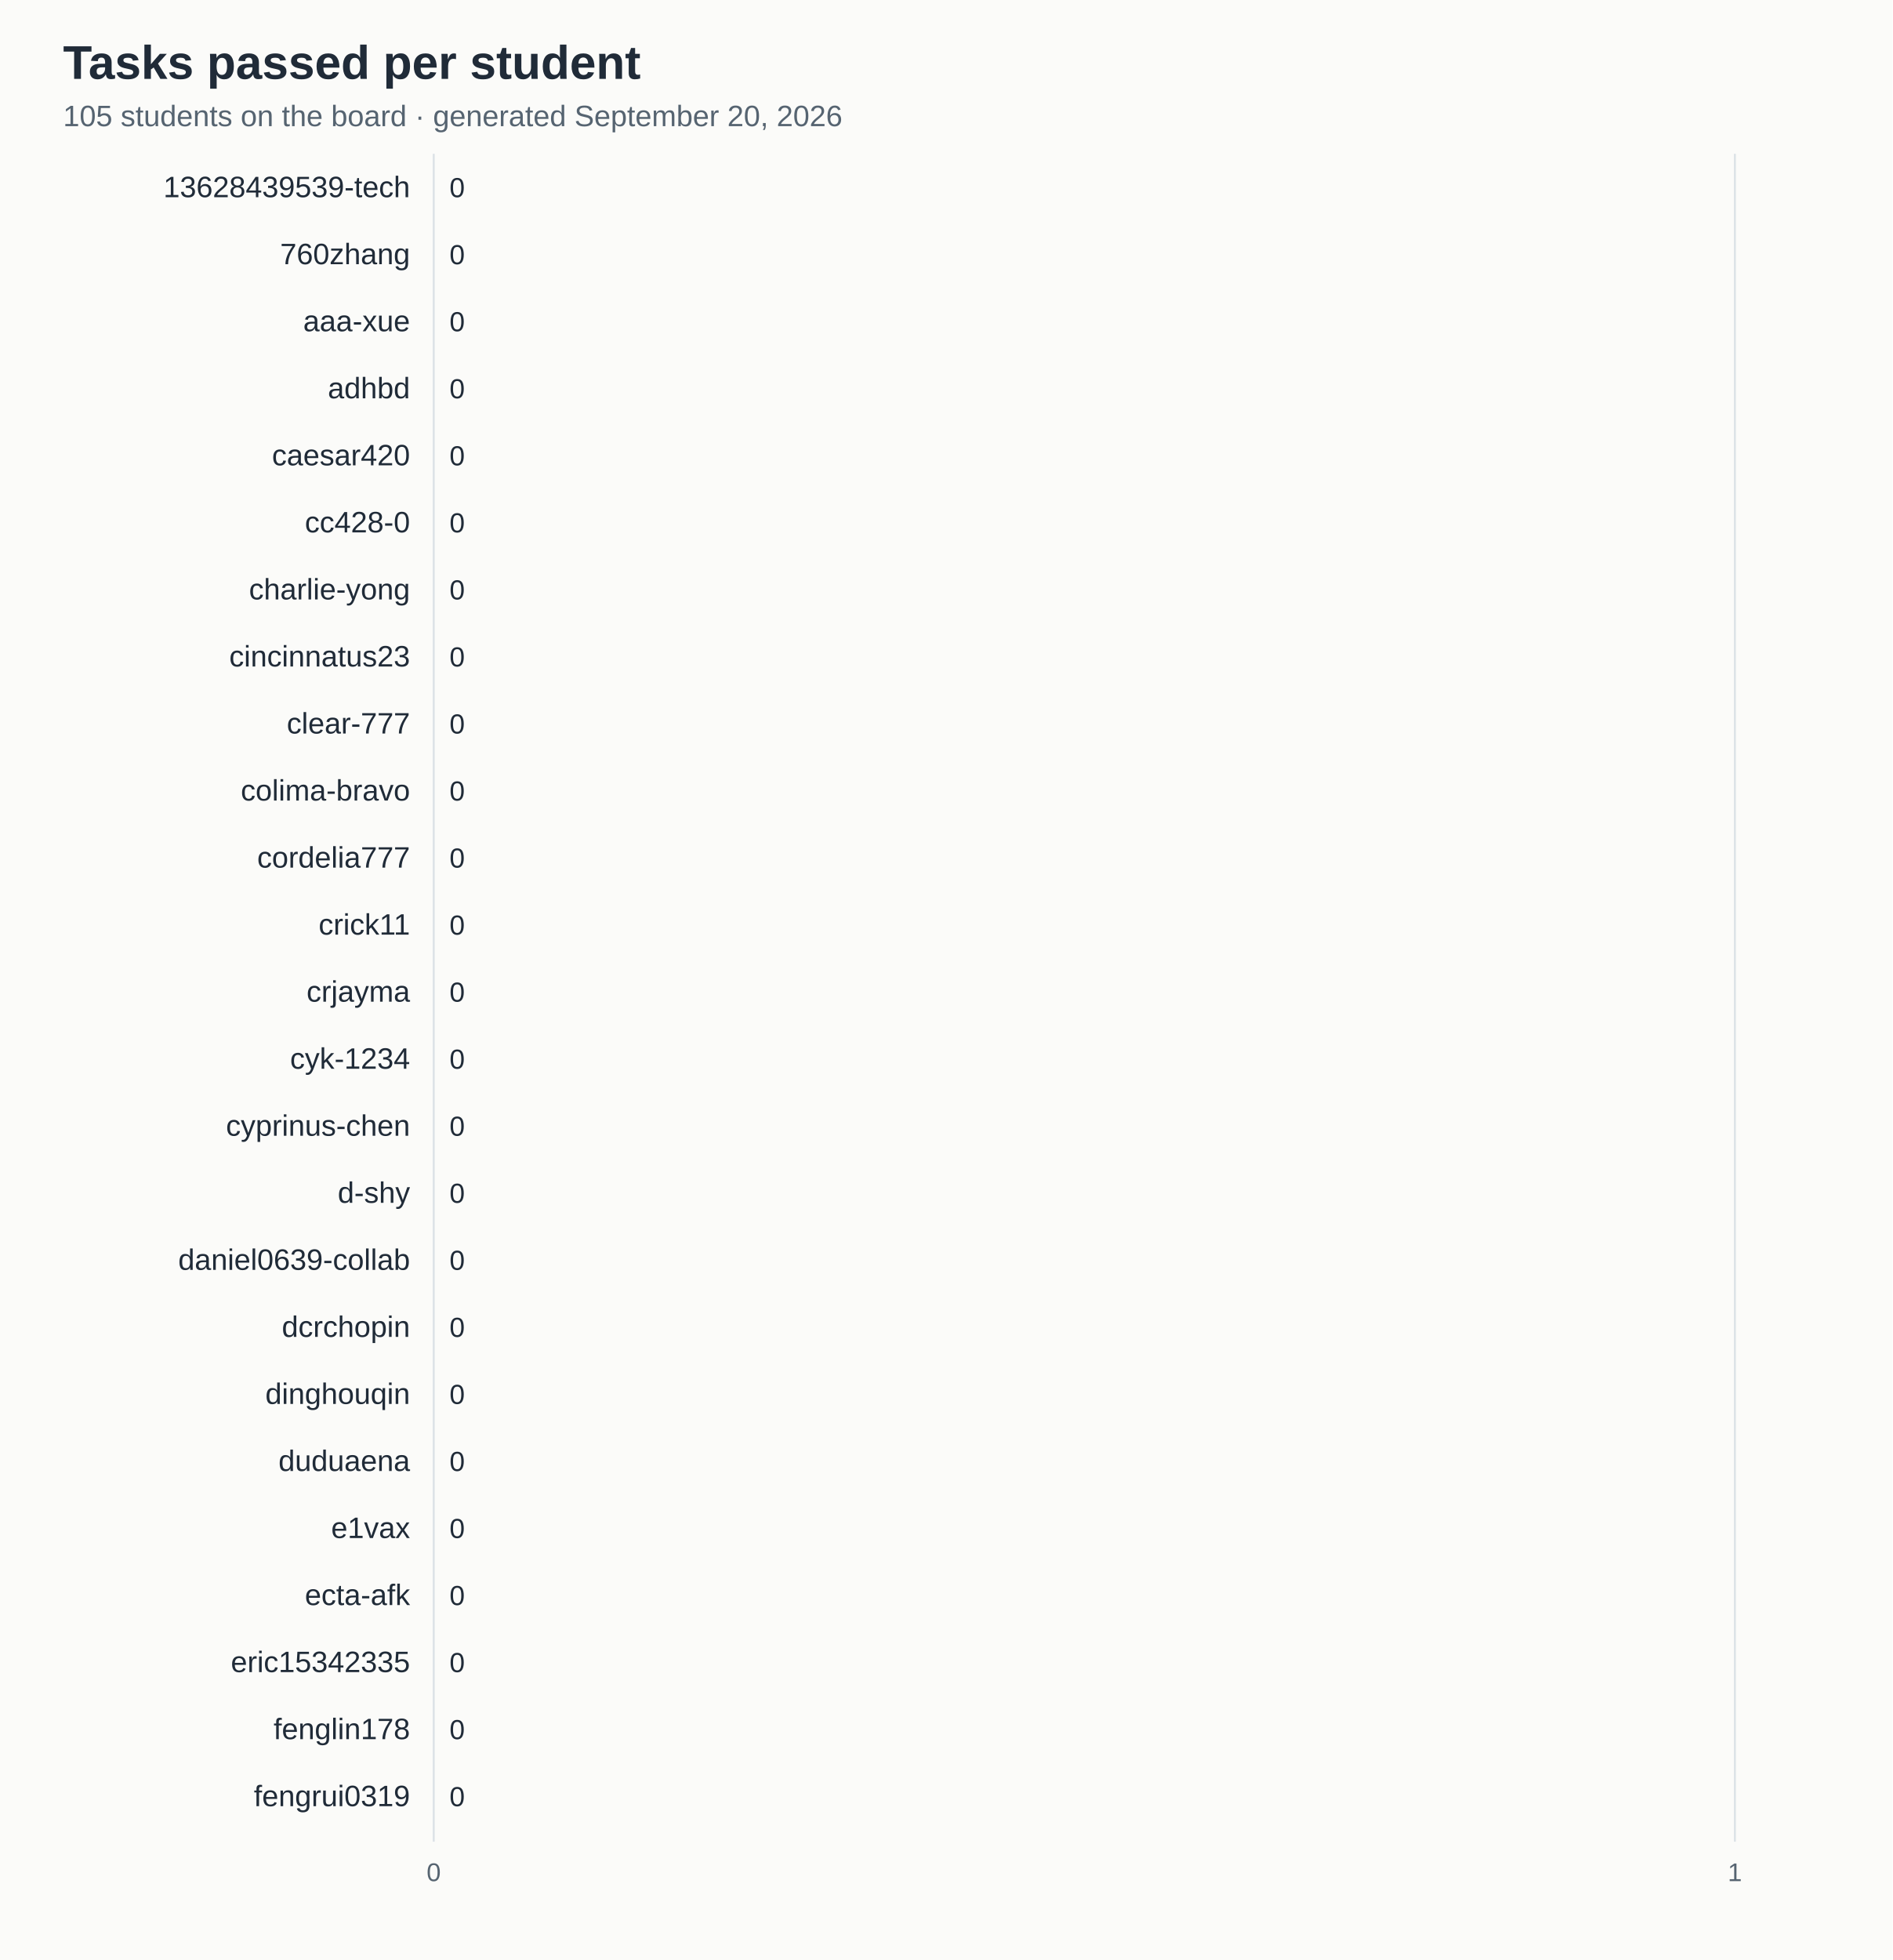
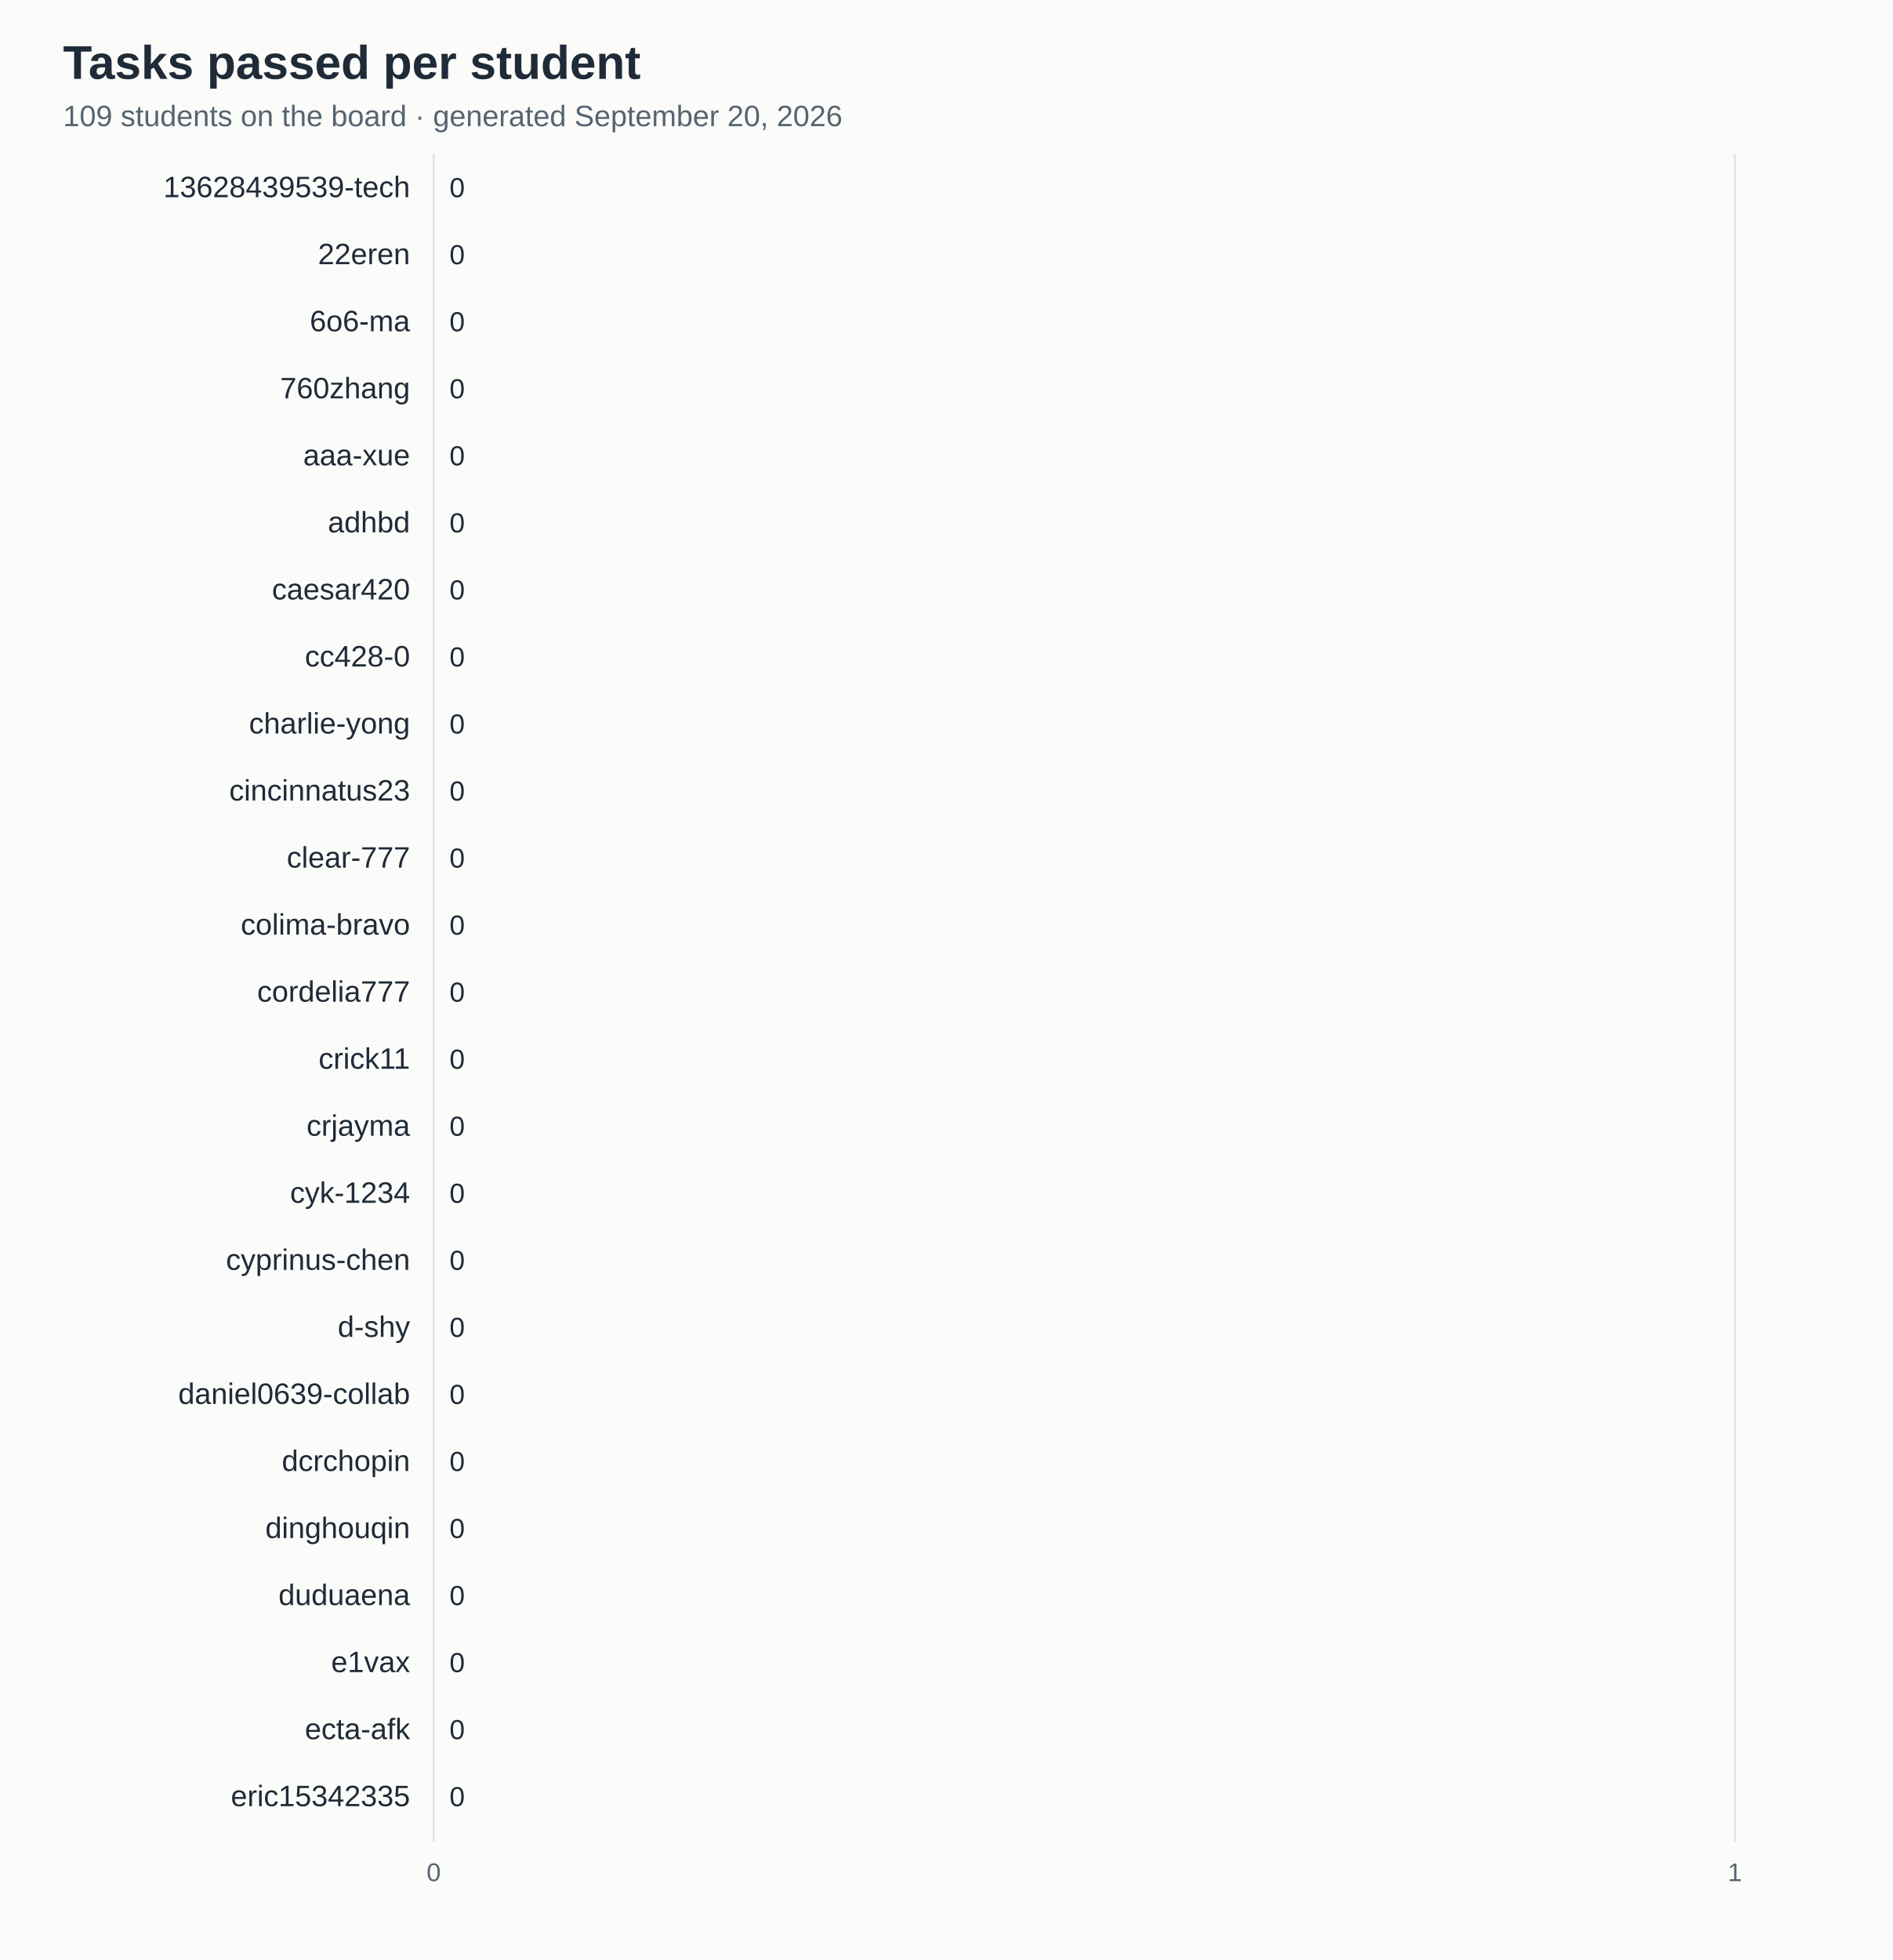
<svg xmlns="http://www.w3.org/2000/svg" width="960" height="994" viewBox="0 0 960 994" role="img" aria-labelledby="t" font-family="Arial, Helvetica Neue, PingFang SC, sans-serif">
  <rect width="960" height="994" fill="#fbfbf9" />
  <text x="32" y="40" font-size="24" font-weight="700" fill="#202b38">Tasks passed per student</text>
-   <text x="32" y="64" font-size="15" fill="#566471">105 students on the board · generated September 20, 2026</text>
+   <text x="32" y="64" font-size="15" fill="#566471">109 students on the board · generated September 20, 2026</text>
  <line x1="220.0" y1="78" x2="220.0" y2="934" stroke="#dce2e7" />
  <text x="220.0" y="954" font-size="13" fill="#566471" text-anchor="middle">0</text>
  <line x1="880.0" y1="78" x2="880.0" y2="934" stroke="#dce2e7" />
  <text x="880.0" y="954" font-size="13" fill="#566471" text-anchor="middle">1</text>
  <text x="208" y="100.0" font-size="15" fill="#202b38" text-anchor="end">13628439539-tech</text>
  <text x="228.0" y="100.0" font-size="14" fill="#202b38">0</text>
-   <text x="208" y="134.0" font-size="15" fill="#202b38" text-anchor="end">760zhang</text>
+   <text x="208" y="134.0" font-size="15" fill="#202b38" text-anchor="end">22eren</text>
  <text x="228.0" y="134.0" font-size="14" fill="#202b38">0</text>
-   <text x="208" y="168.0" font-size="15" fill="#202b38" text-anchor="end">aaa-xue</text>
+   <text x="208" y="168.0" font-size="15" fill="#202b38" text-anchor="end">6o6-ma</text>
  <text x="228.0" y="168.0" font-size="14" fill="#202b38">0</text>
-   <text x="208" y="202.0" font-size="15" fill="#202b38" text-anchor="end">adhbd</text>
+   <text x="208" y="202.0" font-size="15" fill="#202b38" text-anchor="end">760zhang</text>
  <text x="228.0" y="202.0" font-size="14" fill="#202b38">0</text>
-   <text x="208" y="236.0" font-size="15" fill="#202b38" text-anchor="end">caesar420</text>
+   <text x="208" y="236.0" font-size="15" fill="#202b38" text-anchor="end">aaa-xue</text>
  <text x="228.0" y="236.0" font-size="14" fill="#202b38">0</text>
-   <text x="208" y="270.0" font-size="15" fill="#202b38" text-anchor="end">cc428-0</text>
+   <text x="208" y="270.0" font-size="15" fill="#202b38" text-anchor="end">adhbd</text>
  <text x="228.0" y="270.0" font-size="14" fill="#202b38">0</text>
-   <text x="208" y="304.0" font-size="15" fill="#202b38" text-anchor="end">charlie-yong</text>
+   <text x="208" y="304.0" font-size="15" fill="#202b38" text-anchor="end">caesar420</text>
  <text x="228.0" y="304.0" font-size="14" fill="#202b38">0</text>
-   <text x="208" y="338.0" font-size="15" fill="#202b38" text-anchor="end">cincinnatus23</text>
+   <text x="208" y="338.0" font-size="15" fill="#202b38" text-anchor="end">cc428-0</text>
  <text x="228.0" y="338.0" font-size="14" fill="#202b38">0</text>
-   <text x="208" y="372.0" font-size="15" fill="#202b38" text-anchor="end">clear-777</text>
+   <text x="208" y="372.0" font-size="15" fill="#202b38" text-anchor="end">charlie-yong</text>
  <text x="228.0" y="372.0" font-size="14" fill="#202b38">0</text>
-   <text x="208" y="406.0" font-size="15" fill="#202b38" text-anchor="end">colima-bravo</text>
+   <text x="208" y="406.0" font-size="15" fill="#202b38" text-anchor="end">cincinnatus23</text>
  <text x="228.0" y="406.0" font-size="14" fill="#202b38">0</text>
-   <text x="208" y="440.0" font-size="15" fill="#202b38" text-anchor="end">cordelia777</text>
+   <text x="208" y="440.0" font-size="15" fill="#202b38" text-anchor="end">clear-777</text>
  <text x="228.0" y="440.0" font-size="14" fill="#202b38">0</text>
-   <text x="208" y="474.0" font-size="15" fill="#202b38" text-anchor="end">crick11</text>
+   <text x="208" y="474.0" font-size="15" fill="#202b38" text-anchor="end">colima-bravo</text>
  <text x="228.0" y="474.0" font-size="14" fill="#202b38">0</text>
-   <text x="208" y="508.0" font-size="15" fill="#202b38" text-anchor="end">crjayma</text>
+   <text x="208" y="508.0" font-size="15" fill="#202b38" text-anchor="end">cordelia777</text>
  <text x="228.0" y="508.0" font-size="14" fill="#202b38">0</text>
-   <text x="208" y="542.0" font-size="15" fill="#202b38" text-anchor="end">cyk-1234</text>
+   <text x="208" y="542.0" font-size="15" fill="#202b38" text-anchor="end">crick11</text>
  <text x="228.0" y="542.0" font-size="14" fill="#202b38">0</text>
-   <text x="208" y="576.0" font-size="15" fill="#202b38" text-anchor="end">cyprinus-chen</text>
+   <text x="208" y="576.0" font-size="15" fill="#202b38" text-anchor="end">crjayma</text>
  <text x="228.0" y="576.0" font-size="14" fill="#202b38">0</text>
-   <text x="208" y="610.0" font-size="15" fill="#202b38" text-anchor="end">d-shy</text>
+   <text x="208" y="610.0" font-size="15" fill="#202b38" text-anchor="end">cyk-1234</text>
  <text x="228.0" y="610.0" font-size="14" fill="#202b38">0</text>
-   <text x="208" y="644.0" font-size="15" fill="#202b38" text-anchor="end">daniel0639-collab</text>
+   <text x="208" y="644.0" font-size="15" fill="#202b38" text-anchor="end">cyprinus-chen</text>
  <text x="228.0" y="644.0" font-size="14" fill="#202b38">0</text>
-   <text x="208" y="678.0" font-size="15" fill="#202b38" text-anchor="end">dcrchopin</text>
+   <text x="208" y="678.0" font-size="15" fill="#202b38" text-anchor="end">d-shy</text>
  <text x="228.0" y="678.0" font-size="14" fill="#202b38">0</text>
-   <text x="208" y="712.0" font-size="15" fill="#202b38" text-anchor="end">dinghouqin</text>
+   <text x="208" y="712.0" font-size="15" fill="#202b38" text-anchor="end">daniel0639-collab</text>
  <text x="228.0" y="712.0" font-size="14" fill="#202b38">0</text>
-   <text x="208" y="746.0" font-size="15" fill="#202b38" text-anchor="end">duduaena</text>
+   <text x="208" y="746.0" font-size="15" fill="#202b38" text-anchor="end">dcrchopin</text>
  <text x="228.0" y="746.0" font-size="14" fill="#202b38">0</text>
-   <text x="208" y="780.0" font-size="15" fill="#202b38" text-anchor="end">e1vax</text>
+   <text x="208" y="780.0" font-size="15" fill="#202b38" text-anchor="end">dinghouqin</text>
  <text x="228.0" y="780.0" font-size="14" fill="#202b38">0</text>
-   <text x="208" y="814.0" font-size="15" fill="#202b38" text-anchor="end">ecta-afk</text>
+   <text x="208" y="814.0" font-size="15" fill="#202b38" text-anchor="end">duduaena</text>
  <text x="228.0" y="814.0" font-size="14" fill="#202b38">0</text>
-   <text x="208" y="848.0" font-size="15" fill="#202b38" text-anchor="end">eric15342335</text>
+   <text x="208" y="848.0" font-size="15" fill="#202b38" text-anchor="end">e1vax</text>
  <text x="228.0" y="848.0" font-size="14" fill="#202b38">0</text>
-   <text x="208" y="882.0" font-size="15" fill="#202b38" text-anchor="end">fenglin178</text>
+   <text x="208" y="882.0" font-size="15" fill="#202b38" text-anchor="end">ecta-afk</text>
  <text x="228.0" y="882.0" font-size="14" fill="#202b38">0</text>
-   <text x="208" y="916.0" font-size="15" fill="#202b38" text-anchor="end">fengrui0319</text>
+   <text x="208" y="916.0" font-size="15" fill="#202b38" text-anchor="end">eric15342335</text>
  <text x="228.0" y="916.0" font-size="14" fill="#202b38">0</text>
</svg>
